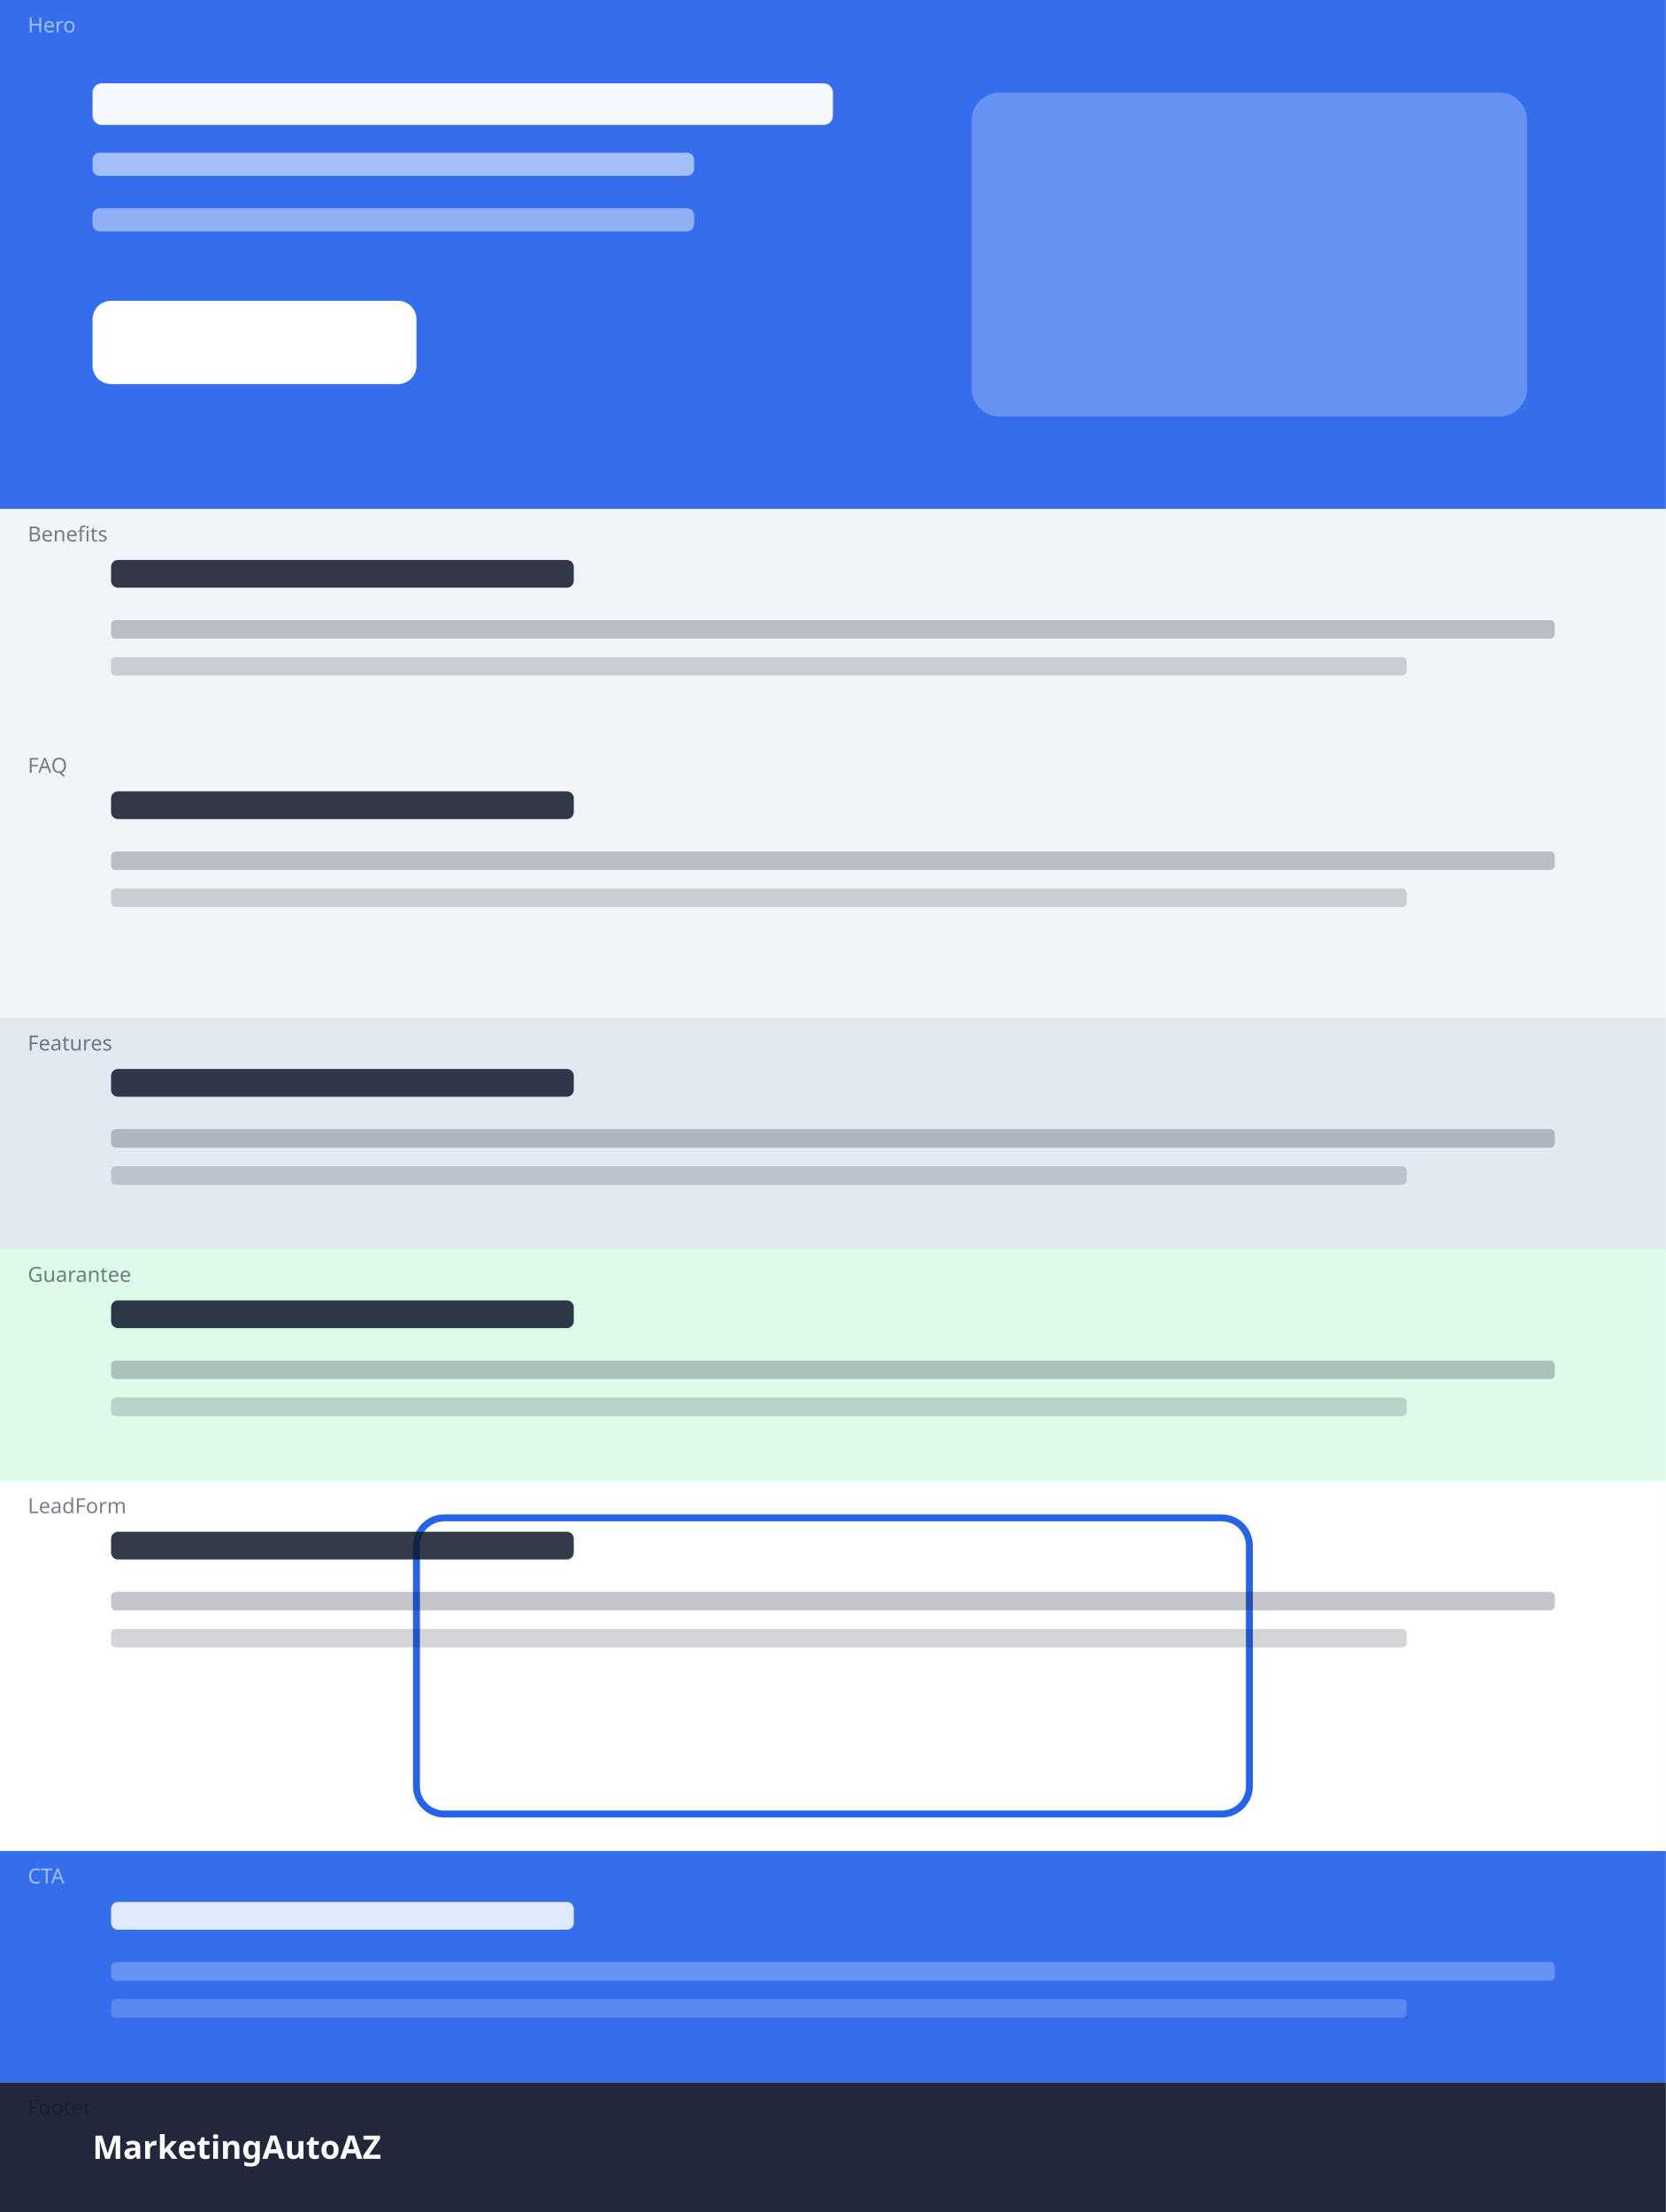
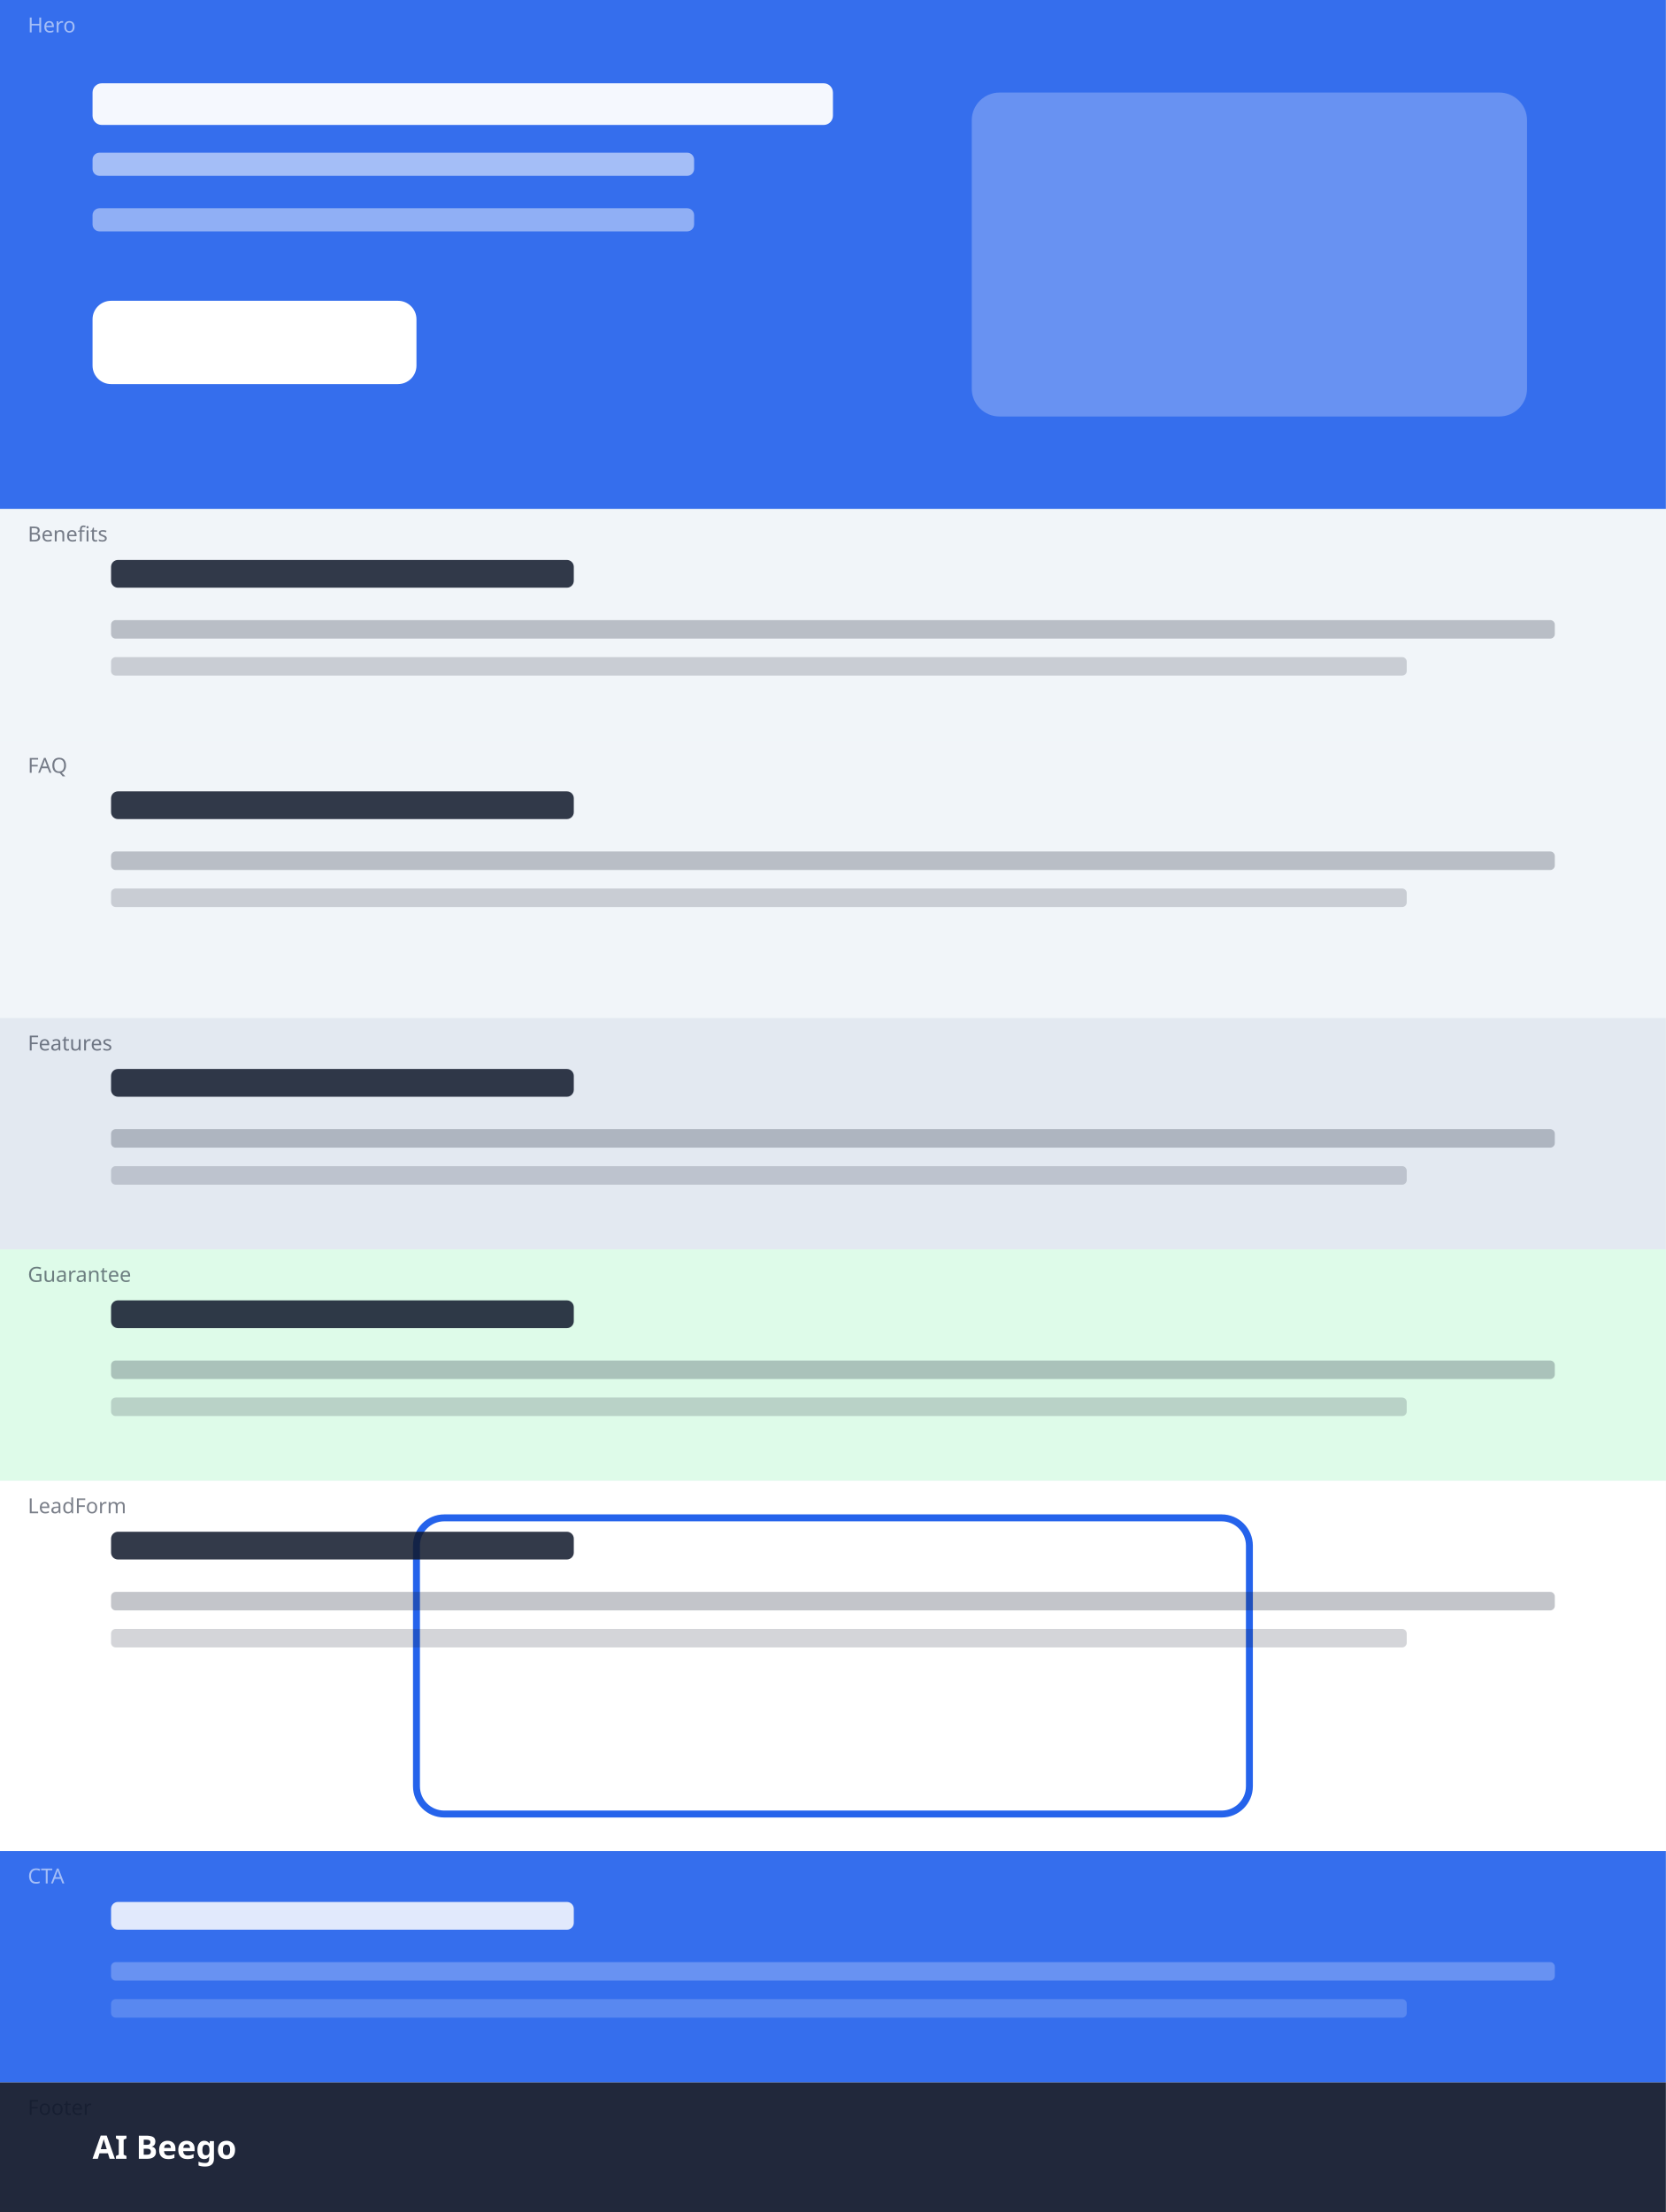
<svg xmlns="http://www.w3.org/2000/svg" width="720" height="956" viewBox="0 0 720 956" role="img" aria-label="Đăng ký Webinar · FAQ Heavy">
  <rect width="720" height="956" fill="#F1F5F9" />
  <rect x="0" y="0" width="720" height="220" fill="#2563EB" opacity="0.92" />
  <rect x="40" y="36" width="320" height="18" rx="4" fill="#FFFFFF" opacity="0.95" />
  <rect x="40" y="66" width="260" height="10" rx="3" fill="#FFFFFF" opacity="0.55" />
  <rect x="40" y="90" width="260" height="10" rx="3" fill="#FFFFFF" opacity="0.45" />
  <rect x="40" y="130" width="140" height="36" rx="8" fill="#FFFFFF" />
  <rect x="420" y="40" width="240" height="140" rx="12" fill="#FFFFFF" opacity="0.25" />
  <text x="12" y="14" fill="#FFFFFF" font-family="system-ui,sans-serif" font-size="9" opacity="0.55">Hero</text>
  <rect x="0" y="220" width="720" height="100" fill="#F1F5F9" opacity="0.92" />
  <rect x="48" y="242" width="200" height="12" rx="3" fill="#0F172A" opacity="0.85" />
  <rect x="48" y="268" width="624" height="8" rx="2" fill="#0F172A" opacity="0.25" />
  <rect x="48" y="284" width="560" height="8" rx="2" fill="#0F172A" opacity="0.18" />
  <text x="12" y="234" fill="#0F172A" font-family="system-ui,sans-serif" font-size="9" opacity="0.55">Benefits</text>
  <rect x="0" y="320" width="720" height="120" fill="#F1F5F9" opacity="0.92" />
  <rect x="48" y="342" width="200" height="12" rx="3" fill="#0F172A" opacity="0.85" />
  <rect x="48" y="368" width="624" height="8" rx="2" fill="#0F172A" opacity="0.25" />
  <rect x="48" y="384" width="560" height="8" rx="2" fill="#0F172A" opacity="0.18" />
  <text x="12" y="334" fill="#0F172A" font-family="system-ui,sans-serif" font-size="9" opacity="0.55">FAQ</text>
  <rect x="0" y="440" width="720" height="100" fill="#E2E8F0" opacity="0.92" />
  <rect x="48" y="462" width="200" height="12" rx="3" fill="#0F172A" opacity="0.85" />
  <rect x="48" y="488" width="624" height="8" rx="2" fill="#0F172A" opacity="0.25" />
  <rect x="48" y="504" width="560" height="8" rx="2" fill="#0F172A" opacity="0.18" />
  <text x="12" y="454" fill="#0F172A" font-family="system-ui,sans-serif" font-size="9" opacity="0.55">Features</text>
  <rect x="0" y="540" width="720" height="100" fill="#DCFCE7" opacity="0.92" />
  <rect x="48" y="562" width="200" height="12" rx="3" fill="#0F172A" opacity="0.85" />
  <rect x="48" y="588" width="624" height="8" rx="2" fill="#0F172A" opacity="0.25" />
  <rect x="48" y="604" width="560" height="8" rx="2" fill="#0F172A" opacity="0.18" />
  <text x="12" y="554" fill="#0F172A" font-family="system-ui,sans-serif" font-size="9" opacity="0.55">Guarantee</text>
  <rect x="0" y="640" width="720" height="160" fill="#FFFFFF" opacity="1" />
  <rect x="180" y="656" width="360" height="128" rx="12" fill="#FFFFFF" stroke="#2563EB" stroke-width="3" />
  <rect x="48" y="662" width="200" height="12" rx="3" fill="#0F172A" opacity="0.85" />
  <rect x="48" y="688" width="624" height="8" rx="2" fill="#0F172A" opacity="0.25" />
  <rect x="48" y="704" width="560" height="8" rx="2" fill="#0F172A" opacity="0.18" />
  <text x="12" y="654" fill="#0F172A" font-family="system-ui,sans-serif" font-size="9" opacity="0.55">LeadForm</text>
  <rect x="0" y="800" width="720" height="100" fill="#2563EB" opacity="0.92" />
  <rect x="48" y="822" width="200" height="12" rx="3" fill="#FFFFFF" opacity="0.85" />
  <rect x="48" y="848" width="624" height="8" rx="2" fill="#FFFFFF" opacity="0.25" />
  <rect x="48" y="864" width="560" height="8" rx="2" fill="#FFFFFF" opacity="0.18" />
  <text x="12" y="814" fill="#FFFFFF" font-family="system-ui,sans-serif" font-size="9" opacity="0.55">CTA</text>
  <rect x="0" y="900" width="720" height="56" fill="#0F172A" opacity="0.92" />
-   <text x="40" y="933" fill="#FFFFFF" font-family="system-ui,sans-serif" font-size="14" font-weight="700">MarketingAutoAZ</text>
+   <text x="40" y="933" fill="#FFFFFF" font-family="system-ui,sans-serif" font-size="14" font-weight="700">AI Beego</text>
  <text x="12" y="914" fill="#0F172A" font-family="system-ui,sans-serif" font-size="9" opacity="0.55">Footer</text>
</svg>
